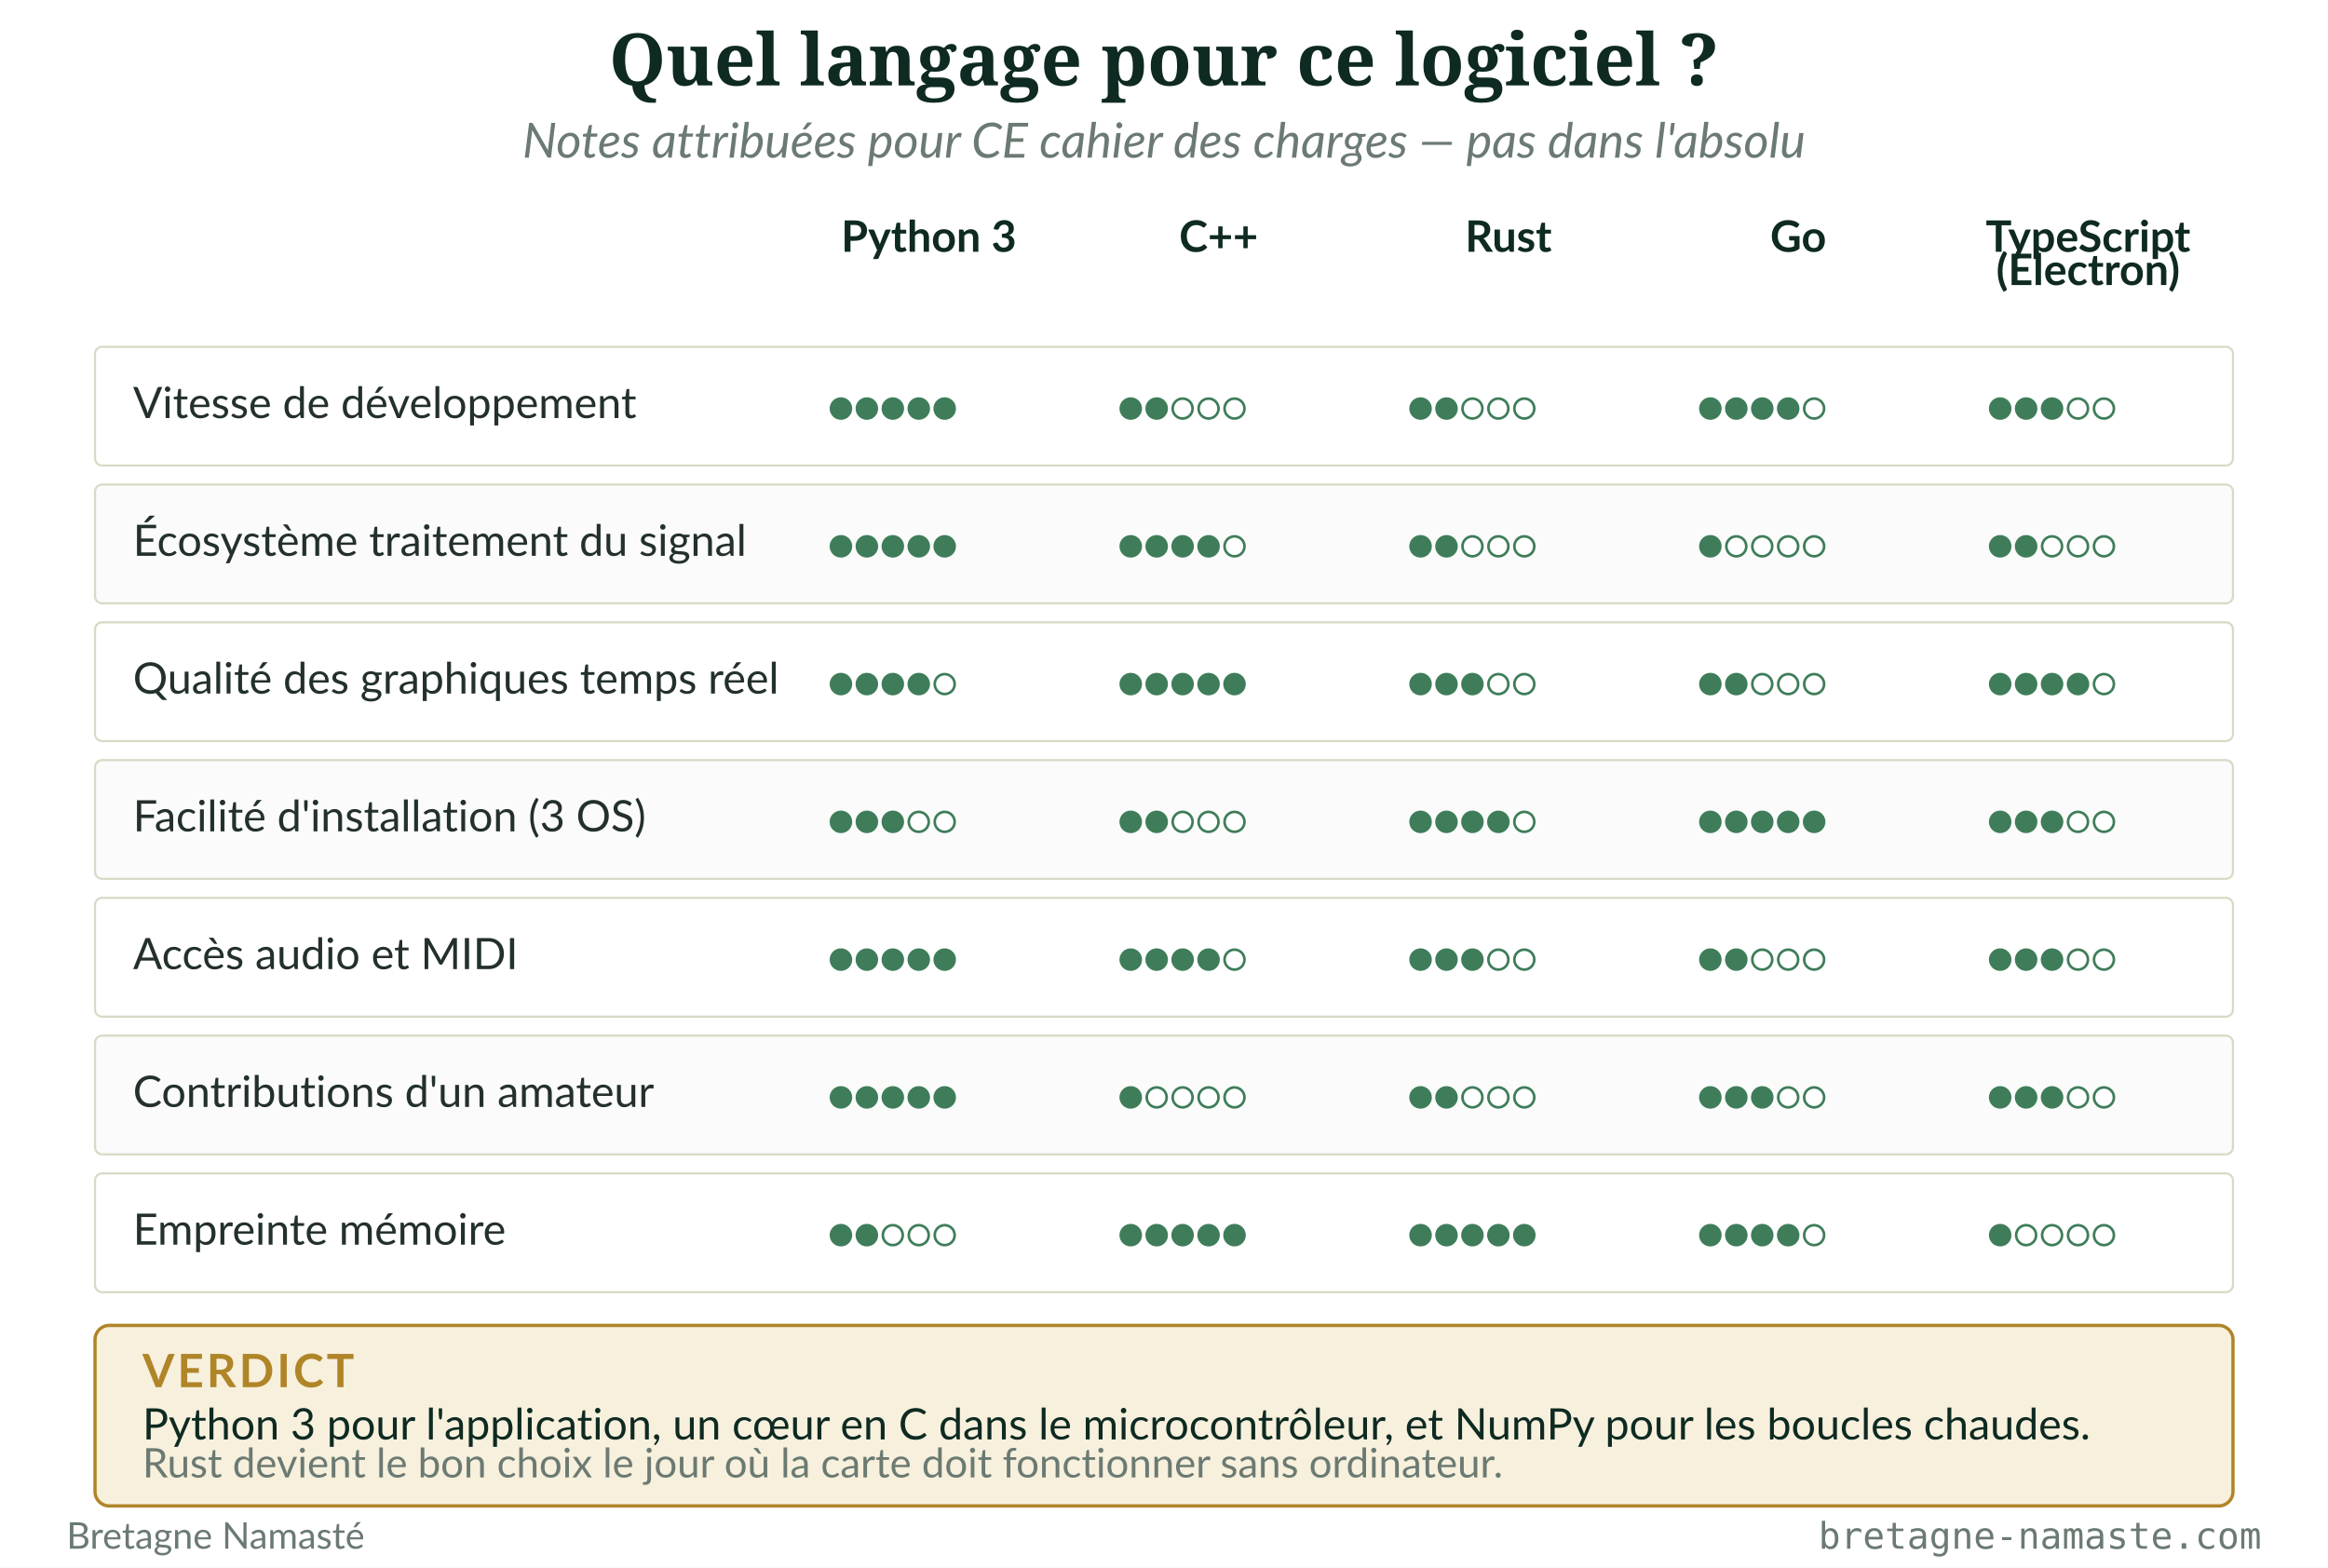
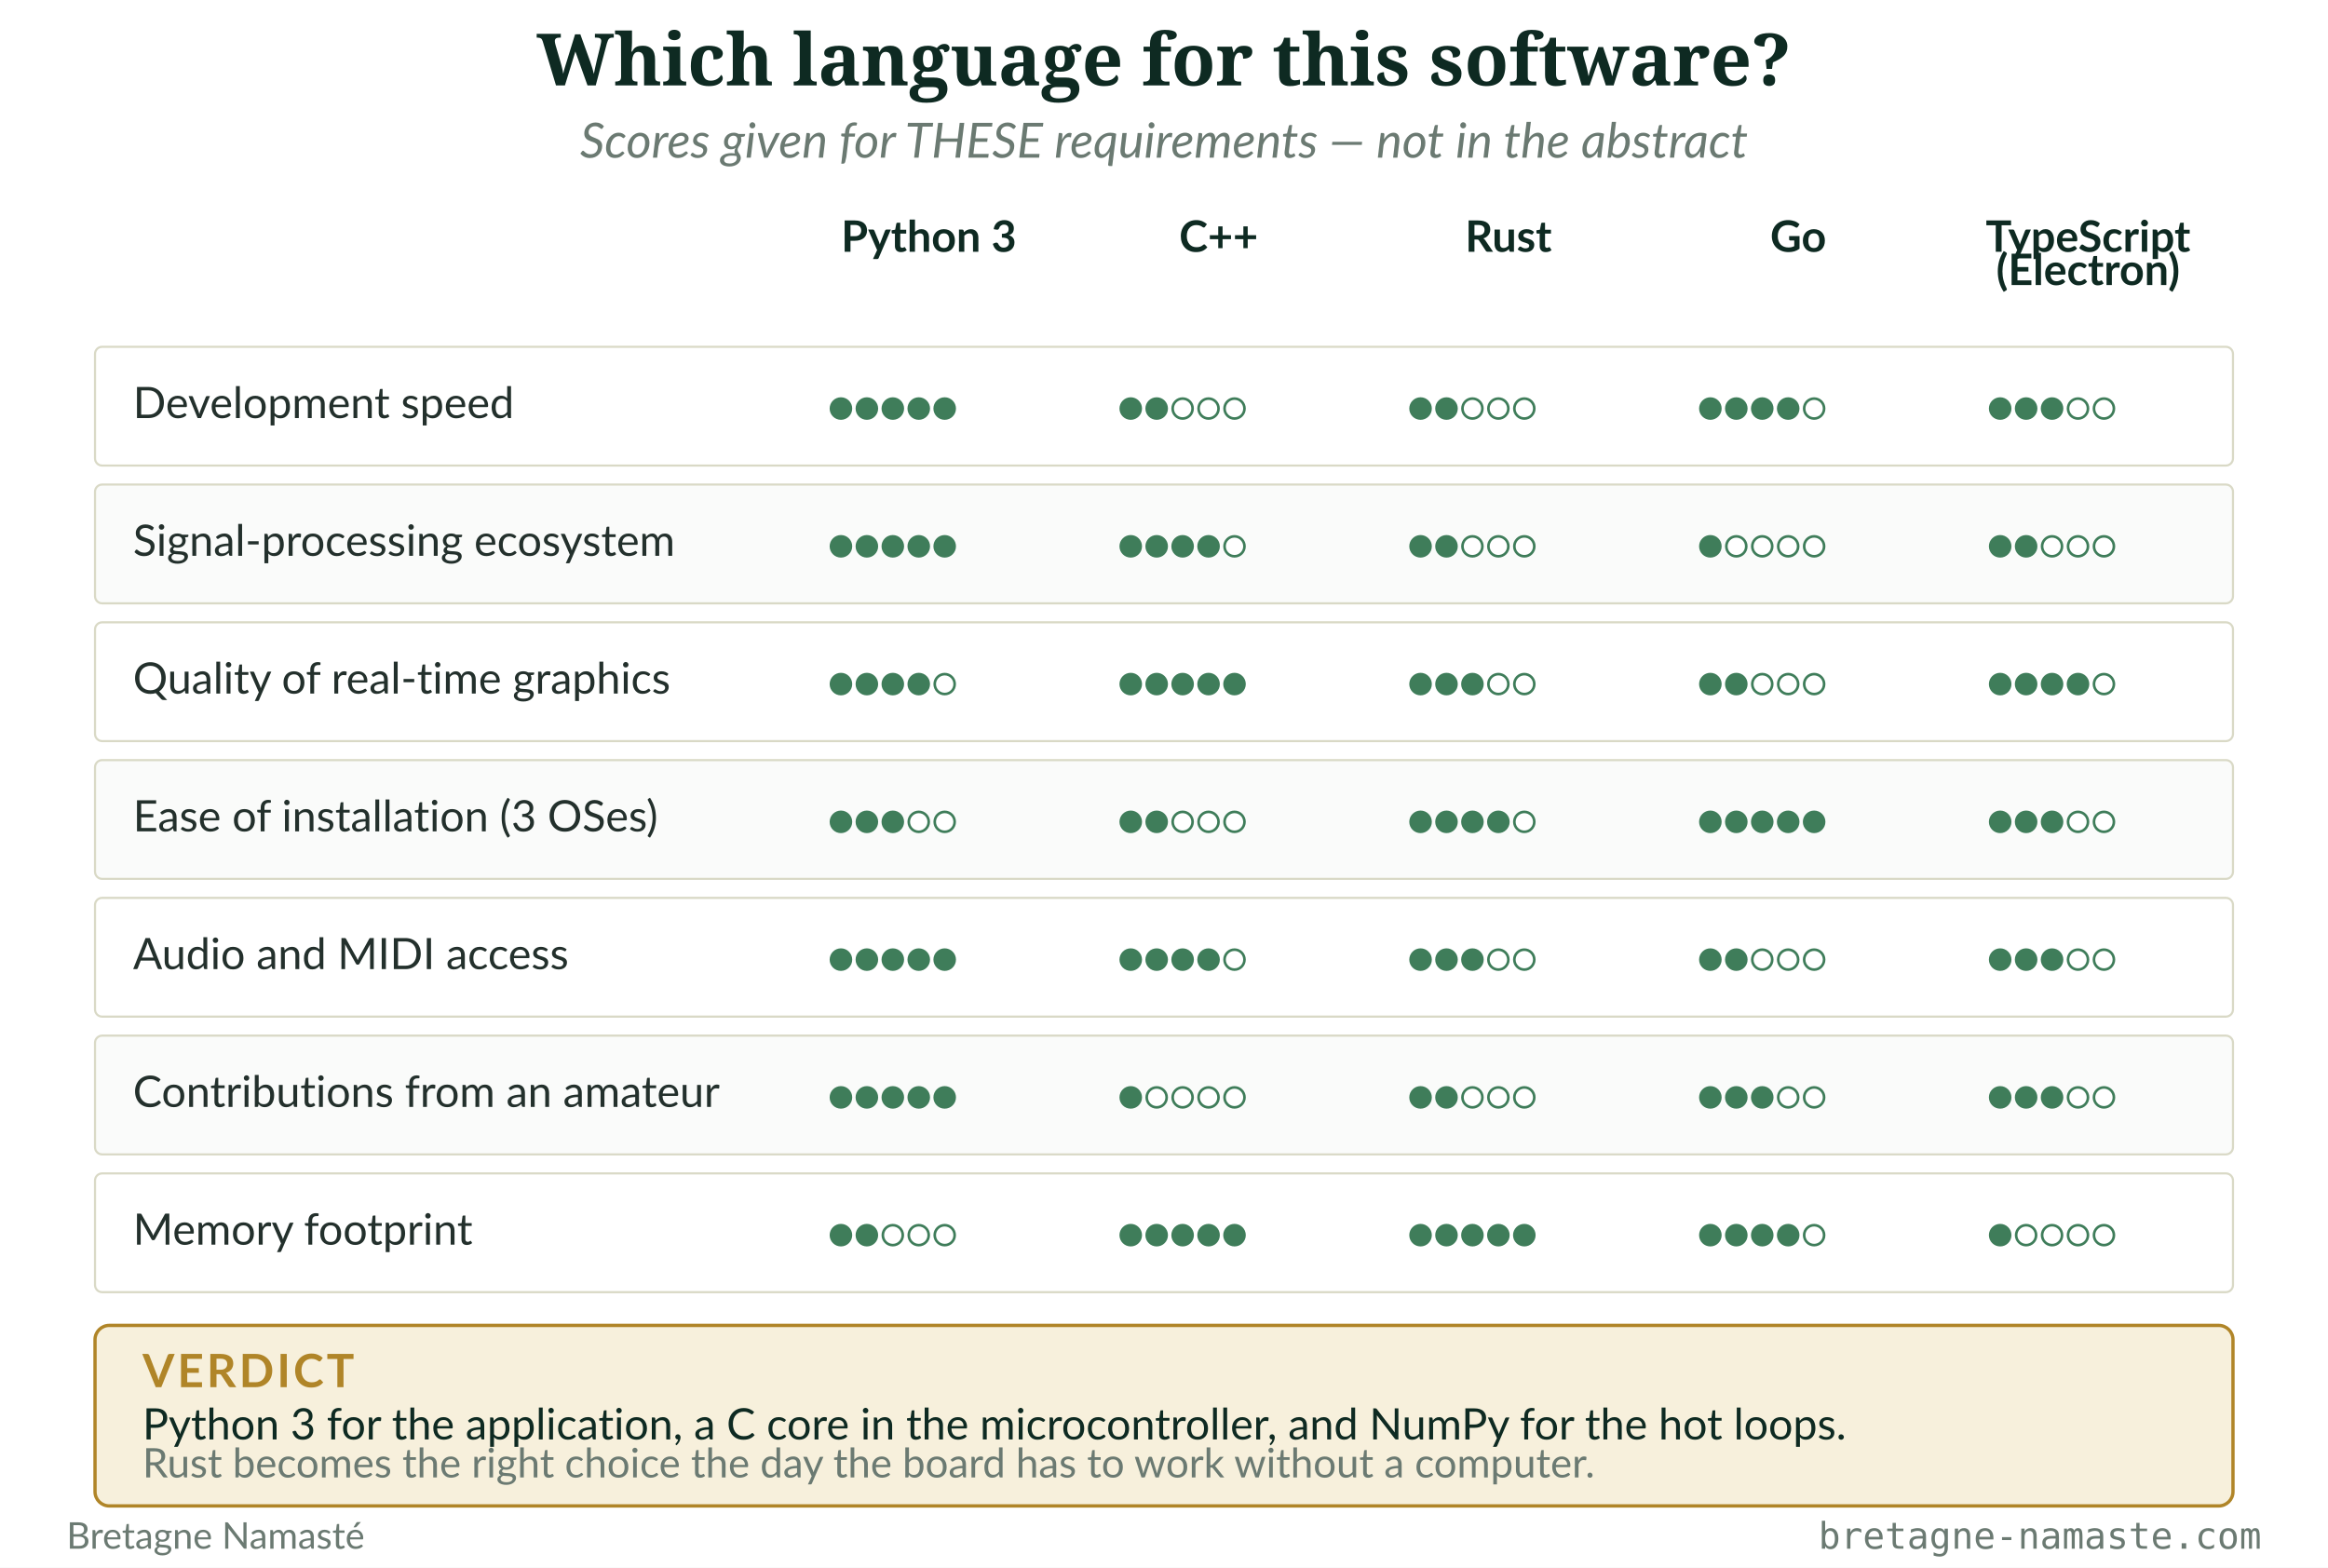
<svg xmlns="http://www.w3.org/2000/svg" viewBox="0 0 980 660" width="980" height="660">
  <defs>
    <marker id="ah" viewBox="0 0 10 10" refX="8.5" refY="5" markerWidth="5.5" markerHeight="5.5" orient="auto-start-reverse">
      <path d="M0,0 L10,5 L0,10 z" fill="#B08528" />
    </marker>
    <marker id="ahb" viewBox="0 0 10 10" refX="8.5" refY="5" markerWidth="5.5" markerHeight="5.5" orient="auto-start-reverse">
      <path d="M0,0 L10,5 L0,10 z" fill="#2F5E86" />
    </marker>
    <marker id="ahv" viewBox="0 0 10 10" refX="8.5" refY="5" markerWidth="5.5" markerHeight="5.5" orient="auto-start-reverse">
      <path d="M0,0 L10,5 L0,10 z" fill="#3F7D5A" />
    </marker>
    <marker id="ahk" viewBox="0 0 10 10" refX="8.5" refY="5" markerWidth="5" markerHeight="5" orient="auto-start-reverse">
      <path d="M0,0 L10,5 L0,10 z" fill="#23302C" />
    </marker>
    <marker id="ahc" viewBox="0 0 10 10" refX="8.5" refY="5" markerWidth="5.5" markerHeight="5.5" orient="auto-start-reverse">
      <path d="M0,0 L10,5 L0,10 z" fill="#A8552E" />
    </marker>
    <pattern id="hatch" width="7" height="7" patternTransform="rotate(45)" patternUnits="userSpaceOnUse">
      <line x1="0" y1="0" x2="0" y2="7" stroke="#E0C073" stroke-width="2.4" />
    </pattern>
    <pattern id="hatchb" width="7" height="7" patternTransform="rotate(45)" patternUnits="userSpaceOnUse">
      <line x1="0" y1="0" x2="0" y2="7" stroke="#cfe0f2" stroke-width="2.8" />
    </pattern>
  </defs>
  <rect width="980" height="660" fill="#FFFFFF" />
-   <text x="490.0" y="35.955" font-family="Cormorant Garamond, serif" font-size="30.42" fill="#0E2A22" text-anchor="middle" font-weight="700" font-style="normal" letter-spacing="0">Quel langage pour ce logiciel ?</text>
-   <text x="490.0" y="66.379" font-family="Lato, sans-serif" font-size="20.47" fill="#6B7A72" text-anchor="middle" font-weight="400" font-style="italic" letter-spacing="0">Notes attribuées pour CE cahier des charges — pas dans l'absolu</text>
+   <text x="490.0" y="35.955" font-family="Cormorant Garamond, serif" font-size="30.42" fill="#0E2A22" text-anchor="middle" font-weight="700" font-style="normal" letter-spacing="0">Which language for this software?</text>
+   <text x="490.0" y="66.379" font-family="Lato, sans-serif" font-size="20.47" fill="#6B7A72" text-anchor="middle" font-weight="400" font-style="italic" letter-spacing="0">Scores given for THESE requirements — not in the abstract</text>
  <text x="391.0" y="106" font-family="Lato, sans-serif" font-size="18.25" fill="#0E2A22" text-anchor="middle" font-weight="700" font-style="normal" letter-spacing="0">Python 3</text>
  <text x="513.0" y="106" font-family="Lato, sans-serif" font-size="18.25" fill="#0E2A22" text-anchor="middle" font-weight="700" font-style="normal" letter-spacing="0">C++</text>
  <text x="635.0" y="106" font-family="Lato, sans-serif" font-size="18.25" fill="#0E2A22" text-anchor="middle" font-weight="700" font-style="normal" letter-spacing="0">Rust</text>
  <text x="757.0" y="106" font-family="Lato, sans-serif" font-size="18.25" fill="#0E2A22" text-anchor="middle" font-weight="700" font-style="normal" letter-spacing="0">Go</text>
  <text x="879.0" y="106" font-family="Lato, sans-serif" font-size="18.25" fill="#0E2A22" text-anchor="middle" font-weight="700" font-style="normal" letter-spacing="0">TypeScript</text>
  <text x="879.0" y="120" font-family="Lato, sans-serif" font-size="18.25" fill="#0E2A22" text-anchor="middle" font-weight="700" font-style="normal" letter-spacing="0">(Electron)</text>
  <rect x="40" y="146" width="900" height="50" rx="3" fill="#fff" stroke="#D9D9C6" stroke-width="0.9" />
-   <text x="56" y="176" font-family="Lato, sans-serif" font-size="18.25" fill="#23302C" text-anchor="start" font-weight="400" font-style="normal" letter-spacing="0">Vitesse de développement</text>
+   <text x="56" y="176" font-family="Lato, sans-serif" font-size="18.25" fill="#23302C" text-anchor="start" font-weight="400" font-style="normal" letter-spacing="0">Development speed</text>
  <circle cx="354.0" cy="172" r="4.2" fill="#3F7D5A" stroke="#3F7D5A" stroke-width="1.1" />
  <circle cx="364.92" cy="172" r="4.2" fill="#3F7D5A" stroke="#3F7D5A" stroke-width="1.1" />
  <circle cx="375.84" cy="172" r="4.2" fill="#3F7D5A" stroke="#3F7D5A" stroke-width="1.1" />
  <circle cx="386.76" cy="172" r="4.2" fill="#3F7D5A" stroke="#3F7D5A" stroke-width="1.1" />
  <circle cx="397.68" cy="172" r="4.2" fill="#3F7D5A" stroke="#3F7D5A" stroke-width="1.1" />
  <circle cx="476.0" cy="172" r="4.2" fill="#3F7D5A" stroke="#3F7D5A" stroke-width="1.1" />
  <circle cx="486.92" cy="172" r="4.2" fill="#3F7D5A" stroke="#3F7D5A" stroke-width="1.1" />
  <circle cx="497.84" cy="172" r="4.2" fill="#fff" stroke="#3F7D5A" stroke-width="1.1" />
  <circle cx="508.76" cy="172" r="4.2" fill="#fff" stroke="#3F7D5A" stroke-width="1.1" />
  <circle cx="519.68" cy="172" r="4.2" fill="#fff" stroke="#3F7D5A" stroke-width="1.1" />
  <circle cx="598.0" cy="172" r="4.2" fill="#3F7D5A" stroke="#3F7D5A" stroke-width="1.1" />
  <circle cx="608.92" cy="172" r="4.2" fill="#3F7D5A" stroke="#3F7D5A" stroke-width="1.1" />
  <circle cx="619.84" cy="172" r="4.2" fill="#fff" stroke="#3F7D5A" stroke-width="1.1" />
  <circle cx="630.76" cy="172" r="4.2" fill="#fff" stroke="#3F7D5A" stroke-width="1.1" />
  <circle cx="641.68" cy="172" r="4.2" fill="#fff" stroke="#3F7D5A" stroke-width="1.1" />
  <circle cx="720.0" cy="172" r="4.2" fill="#3F7D5A" stroke="#3F7D5A" stroke-width="1.1" />
  <circle cx="730.92" cy="172" r="4.2" fill="#3F7D5A" stroke="#3F7D5A" stroke-width="1.1" />
  <circle cx="741.84" cy="172" r="4.2" fill="#3F7D5A" stroke="#3F7D5A" stroke-width="1.1" />
  <circle cx="752.76" cy="172" r="4.2" fill="#3F7D5A" stroke="#3F7D5A" stroke-width="1.1" />
  <circle cx="763.68" cy="172" r="4.2" fill="#fff" stroke="#3F7D5A" stroke-width="1.1" />
  <circle cx="842.0" cy="172" r="4.2" fill="#3F7D5A" stroke="#3F7D5A" stroke-width="1.1" />
  <circle cx="852.92" cy="172" r="4.2" fill="#3F7D5A" stroke="#3F7D5A" stroke-width="1.1" />
  <circle cx="863.84" cy="172" r="4.2" fill="#3F7D5A" stroke="#3F7D5A" stroke-width="1.1" />
  <circle cx="874.76" cy="172" r="4.2" fill="#fff" stroke="#3F7D5A" stroke-width="1.1" />
  <circle cx="885.68" cy="172" r="4.2" fill="#fff" stroke="#3F7D5A" stroke-width="1.1" />
  <rect x="40" y="204" width="900" height="50" rx="3" fill="#FAFBFA" stroke="#D9D9C6" stroke-width="0.9" />
-   <text x="56" y="234" font-family="Lato, sans-serif" font-size="18.25" fill="#23302C" text-anchor="start" font-weight="400" font-style="normal" letter-spacing="0">Écosystème traitement du signal</text>
+   <text x="56" y="234" font-family="Lato, sans-serif" font-size="18.25" fill="#23302C" text-anchor="start" font-weight="400" font-style="normal" letter-spacing="0">Signal-processing ecosystem</text>
  <circle cx="354.0" cy="230" r="4.2" fill="#3F7D5A" stroke="#3F7D5A" stroke-width="1.1" />
  <circle cx="364.92" cy="230" r="4.2" fill="#3F7D5A" stroke="#3F7D5A" stroke-width="1.1" />
  <circle cx="375.84" cy="230" r="4.2" fill="#3F7D5A" stroke="#3F7D5A" stroke-width="1.1" />
  <circle cx="386.76" cy="230" r="4.2" fill="#3F7D5A" stroke="#3F7D5A" stroke-width="1.1" />
  <circle cx="397.68" cy="230" r="4.2" fill="#3F7D5A" stroke="#3F7D5A" stroke-width="1.1" />
  <circle cx="476.0" cy="230" r="4.2" fill="#3F7D5A" stroke="#3F7D5A" stroke-width="1.1" />
  <circle cx="486.92" cy="230" r="4.2" fill="#3F7D5A" stroke="#3F7D5A" stroke-width="1.1" />
  <circle cx="497.84" cy="230" r="4.2" fill="#3F7D5A" stroke="#3F7D5A" stroke-width="1.1" />
  <circle cx="508.76" cy="230" r="4.2" fill="#3F7D5A" stroke="#3F7D5A" stroke-width="1.1" />
  <circle cx="519.68" cy="230" r="4.2" fill="#fff" stroke="#3F7D5A" stroke-width="1.1" />
  <circle cx="598.0" cy="230" r="4.2" fill="#3F7D5A" stroke="#3F7D5A" stroke-width="1.1" />
  <circle cx="608.92" cy="230" r="4.2" fill="#3F7D5A" stroke="#3F7D5A" stroke-width="1.1" />
  <circle cx="619.84" cy="230" r="4.2" fill="#fff" stroke="#3F7D5A" stroke-width="1.1" />
  <circle cx="630.76" cy="230" r="4.2" fill="#fff" stroke="#3F7D5A" stroke-width="1.1" />
  <circle cx="641.68" cy="230" r="4.2" fill="#fff" stroke="#3F7D5A" stroke-width="1.1" />
  <circle cx="720.0" cy="230" r="4.2" fill="#3F7D5A" stroke="#3F7D5A" stroke-width="1.1" />
  <circle cx="730.92" cy="230" r="4.2" fill="#fff" stroke="#3F7D5A" stroke-width="1.1" />
  <circle cx="741.84" cy="230" r="4.2" fill="#fff" stroke="#3F7D5A" stroke-width="1.1" />
  <circle cx="752.76" cy="230" r="4.2" fill="#fff" stroke="#3F7D5A" stroke-width="1.1" />
  <circle cx="763.68" cy="230" r="4.2" fill="#fff" stroke="#3F7D5A" stroke-width="1.1" />
  <circle cx="842.0" cy="230" r="4.2" fill="#3F7D5A" stroke="#3F7D5A" stroke-width="1.1" />
  <circle cx="852.92" cy="230" r="4.2" fill="#3F7D5A" stroke="#3F7D5A" stroke-width="1.1" />
  <circle cx="863.84" cy="230" r="4.2" fill="#fff" stroke="#3F7D5A" stroke-width="1.1" />
  <circle cx="874.76" cy="230" r="4.2" fill="#fff" stroke="#3F7D5A" stroke-width="1.1" />
  <circle cx="885.68" cy="230" r="4.2" fill="#fff" stroke="#3F7D5A" stroke-width="1.1" />
  <rect x="40" y="262" width="900" height="50" rx="3" fill="#fff" stroke="#D9D9C6" stroke-width="0.9" />
-   <text x="56" y="292" font-family="Lato, sans-serif" font-size="18.25" fill="#23302C" text-anchor="start" font-weight="400" font-style="normal" letter-spacing="0">Qualité des graphiques temps réel</text>
+   <text x="56" y="292" font-family="Lato, sans-serif" font-size="18.25" fill="#23302C" text-anchor="start" font-weight="400" font-style="normal" letter-spacing="0">Quality of real-time graphics</text>
  <circle cx="354.0" cy="288" r="4.2" fill="#3F7D5A" stroke="#3F7D5A" stroke-width="1.1" />
  <circle cx="364.92" cy="288" r="4.2" fill="#3F7D5A" stroke="#3F7D5A" stroke-width="1.1" />
  <circle cx="375.84" cy="288" r="4.2" fill="#3F7D5A" stroke="#3F7D5A" stroke-width="1.1" />
  <circle cx="386.76" cy="288" r="4.2" fill="#3F7D5A" stroke="#3F7D5A" stroke-width="1.1" />
  <circle cx="397.68" cy="288" r="4.2" fill="#fff" stroke="#3F7D5A" stroke-width="1.1" />
  <circle cx="476.0" cy="288" r="4.2" fill="#3F7D5A" stroke="#3F7D5A" stroke-width="1.1" />
  <circle cx="486.92" cy="288" r="4.2" fill="#3F7D5A" stroke="#3F7D5A" stroke-width="1.1" />
  <circle cx="497.84" cy="288" r="4.2" fill="#3F7D5A" stroke="#3F7D5A" stroke-width="1.1" />
  <circle cx="508.76" cy="288" r="4.2" fill="#3F7D5A" stroke="#3F7D5A" stroke-width="1.1" />
  <circle cx="519.68" cy="288" r="4.2" fill="#3F7D5A" stroke="#3F7D5A" stroke-width="1.1" />
  <circle cx="598.0" cy="288" r="4.2" fill="#3F7D5A" stroke="#3F7D5A" stroke-width="1.1" />
  <circle cx="608.92" cy="288" r="4.2" fill="#3F7D5A" stroke="#3F7D5A" stroke-width="1.1" />
  <circle cx="619.84" cy="288" r="4.2" fill="#3F7D5A" stroke="#3F7D5A" stroke-width="1.1" />
  <circle cx="630.76" cy="288" r="4.2" fill="#fff" stroke="#3F7D5A" stroke-width="1.1" />
  <circle cx="641.68" cy="288" r="4.2" fill="#fff" stroke="#3F7D5A" stroke-width="1.1" />
  <circle cx="720.0" cy="288" r="4.2" fill="#3F7D5A" stroke="#3F7D5A" stroke-width="1.1" />
  <circle cx="730.92" cy="288" r="4.2" fill="#3F7D5A" stroke="#3F7D5A" stroke-width="1.1" />
  <circle cx="741.84" cy="288" r="4.2" fill="#fff" stroke="#3F7D5A" stroke-width="1.1" />
  <circle cx="752.76" cy="288" r="4.2" fill="#fff" stroke="#3F7D5A" stroke-width="1.1" />
  <circle cx="763.68" cy="288" r="4.2" fill="#fff" stroke="#3F7D5A" stroke-width="1.1" />
  <circle cx="842.0" cy="288" r="4.2" fill="#3F7D5A" stroke="#3F7D5A" stroke-width="1.1" />
  <circle cx="852.92" cy="288" r="4.2" fill="#3F7D5A" stroke="#3F7D5A" stroke-width="1.1" />
  <circle cx="863.84" cy="288" r="4.2" fill="#3F7D5A" stroke="#3F7D5A" stroke-width="1.1" />
  <circle cx="874.76" cy="288" r="4.2" fill="#3F7D5A" stroke="#3F7D5A" stroke-width="1.1" />
  <circle cx="885.68" cy="288" r="4.2" fill="#fff" stroke="#3F7D5A" stroke-width="1.1" />
  <rect x="40" y="320" width="900" height="50" rx="3" fill="#FAFBFA" stroke="#D9D9C6" stroke-width="0.9" />
-   <text x="56" y="350" font-family="Lato, sans-serif" font-size="18.25" fill="#23302C" text-anchor="start" font-weight="400" font-style="normal" letter-spacing="0">Facilité d'installation (3 OS)</text>
+   <text x="56" y="350" font-family="Lato, sans-serif" font-size="18.25" fill="#23302C" text-anchor="start" font-weight="400" font-style="normal" letter-spacing="0">Ease of installation (3 OSes)</text>
  <circle cx="354.0" cy="346" r="4.2" fill="#3F7D5A" stroke="#3F7D5A" stroke-width="1.1" />
  <circle cx="364.92" cy="346" r="4.2" fill="#3F7D5A" stroke="#3F7D5A" stroke-width="1.1" />
  <circle cx="375.84" cy="346" r="4.2" fill="#3F7D5A" stroke="#3F7D5A" stroke-width="1.1" />
  <circle cx="386.76" cy="346" r="4.2" fill="#fff" stroke="#3F7D5A" stroke-width="1.1" />
  <circle cx="397.68" cy="346" r="4.2" fill="#fff" stroke="#3F7D5A" stroke-width="1.1" />
  <circle cx="476.0" cy="346" r="4.2" fill="#3F7D5A" stroke="#3F7D5A" stroke-width="1.1" />
  <circle cx="486.92" cy="346" r="4.2" fill="#3F7D5A" stroke="#3F7D5A" stroke-width="1.1" />
  <circle cx="497.84" cy="346" r="4.2" fill="#fff" stroke="#3F7D5A" stroke-width="1.1" />
  <circle cx="508.76" cy="346" r="4.2" fill="#fff" stroke="#3F7D5A" stroke-width="1.1" />
  <circle cx="519.68" cy="346" r="4.2" fill="#fff" stroke="#3F7D5A" stroke-width="1.1" />
  <circle cx="598.0" cy="346" r="4.2" fill="#3F7D5A" stroke="#3F7D5A" stroke-width="1.1" />
  <circle cx="608.92" cy="346" r="4.2" fill="#3F7D5A" stroke="#3F7D5A" stroke-width="1.1" />
  <circle cx="619.84" cy="346" r="4.2" fill="#3F7D5A" stroke="#3F7D5A" stroke-width="1.1" />
  <circle cx="630.76" cy="346" r="4.2" fill="#3F7D5A" stroke="#3F7D5A" stroke-width="1.1" />
  <circle cx="641.68" cy="346" r="4.2" fill="#fff" stroke="#3F7D5A" stroke-width="1.1" />
  <circle cx="720.0" cy="346" r="4.2" fill="#3F7D5A" stroke="#3F7D5A" stroke-width="1.1" />
  <circle cx="730.92" cy="346" r="4.2" fill="#3F7D5A" stroke="#3F7D5A" stroke-width="1.1" />
  <circle cx="741.84" cy="346" r="4.2" fill="#3F7D5A" stroke="#3F7D5A" stroke-width="1.1" />
  <circle cx="752.76" cy="346" r="4.2" fill="#3F7D5A" stroke="#3F7D5A" stroke-width="1.1" />
  <circle cx="763.68" cy="346" r="4.2" fill="#3F7D5A" stroke="#3F7D5A" stroke-width="1.1" />
  <circle cx="842.0" cy="346" r="4.2" fill="#3F7D5A" stroke="#3F7D5A" stroke-width="1.1" />
  <circle cx="852.92" cy="346" r="4.2" fill="#3F7D5A" stroke="#3F7D5A" stroke-width="1.1" />
  <circle cx="863.84" cy="346" r="4.2" fill="#3F7D5A" stroke="#3F7D5A" stroke-width="1.1" />
  <circle cx="874.76" cy="346" r="4.2" fill="#fff" stroke="#3F7D5A" stroke-width="1.1" />
  <circle cx="885.68" cy="346" r="4.2" fill="#fff" stroke="#3F7D5A" stroke-width="1.1" />
  <rect x="40" y="378" width="900" height="50" rx="3" fill="#fff" stroke="#D9D9C6" stroke-width="0.9" />
-   <text x="56" y="408" font-family="Lato, sans-serif" font-size="18.25" fill="#23302C" text-anchor="start" font-weight="400" font-style="normal" letter-spacing="0">Accès audio et MIDI</text>
+   <text x="56" y="408" font-family="Lato, sans-serif" font-size="18.25" fill="#23302C" text-anchor="start" font-weight="400" font-style="normal" letter-spacing="0">Audio and MIDI access</text>
  <circle cx="354.0" cy="404" r="4.2" fill="#3F7D5A" stroke="#3F7D5A" stroke-width="1.1" />
  <circle cx="364.92" cy="404" r="4.2" fill="#3F7D5A" stroke="#3F7D5A" stroke-width="1.1" />
  <circle cx="375.84" cy="404" r="4.2" fill="#3F7D5A" stroke="#3F7D5A" stroke-width="1.1" />
  <circle cx="386.76" cy="404" r="4.2" fill="#3F7D5A" stroke="#3F7D5A" stroke-width="1.1" />
  <circle cx="397.68" cy="404" r="4.2" fill="#3F7D5A" stroke="#3F7D5A" stroke-width="1.1" />
  <circle cx="476.0" cy="404" r="4.2" fill="#3F7D5A" stroke="#3F7D5A" stroke-width="1.1" />
  <circle cx="486.92" cy="404" r="4.2" fill="#3F7D5A" stroke="#3F7D5A" stroke-width="1.1" />
  <circle cx="497.84" cy="404" r="4.2" fill="#3F7D5A" stroke="#3F7D5A" stroke-width="1.1" />
  <circle cx="508.76" cy="404" r="4.2" fill="#3F7D5A" stroke="#3F7D5A" stroke-width="1.1" />
  <circle cx="519.68" cy="404" r="4.2" fill="#fff" stroke="#3F7D5A" stroke-width="1.1" />
  <circle cx="598.0" cy="404" r="4.2" fill="#3F7D5A" stroke="#3F7D5A" stroke-width="1.1" />
  <circle cx="608.92" cy="404" r="4.2" fill="#3F7D5A" stroke="#3F7D5A" stroke-width="1.1" />
  <circle cx="619.84" cy="404" r="4.2" fill="#3F7D5A" stroke="#3F7D5A" stroke-width="1.1" />
  <circle cx="630.76" cy="404" r="4.2" fill="#fff" stroke="#3F7D5A" stroke-width="1.1" />
  <circle cx="641.68" cy="404" r="4.2" fill="#fff" stroke="#3F7D5A" stroke-width="1.1" />
  <circle cx="720.0" cy="404" r="4.2" fill="#3F7D5A" stroke="#3F7D5A" stroke-width="1.1" />
  <circle cx="730.92" cy="404" r="4.2" fill="#3F7D5A" stroke="#3F7D5A" stroke-width="1.1" />
  <circle cx="741.84" cy="404" r="4.2" fill="#fff" stroke="#3F7D5A" stroke-width="1.1" />
  <circle cx="752.76" cy="404" r="4.2" fill="#fff" stroke="#3F7D5A" stroke-width="1.1" />
  <circle cx="763.68" cy="404" r="4.2" fill="#fff" stroke="#3F7D5A" stroke-width="1.1" />
  <circle cx="842.0" cy="404" r="4.2" fill="#3F7D5A" stroke="#3F7D5A" stroke-width="1.1" />
  <circle cx="852.92" cy="404" r="4.2" fill="#3F7D5A" stroke="#3F7D5A" stroke-width="1.1" />
  <circle cx="863.84" cy="404" r="4.2" fill="#3F7D5A" stroke="#3F7D5A" stroke-width="1.1" />
  <circle cx="874.76" cy="404" r="4.2" fill="#fff" stroke="#3F7D5A" stroke-width="1.1" />
  <circle cx="885.68" cy="404" r="4.2" fill="#fff" stroke="#3F7D5A" stroke-width="1.1" />
  <rect x="40" y="436" width="900" height="50" rx="3" fill="#FAFBFA" stroke="#D9D9C6" stroke-width="0.9" />
-   <text x="56" y="466" font-family="Lato, sans-serif" font-size="18.25" fill="#23302C" text-anchor="start" font-weight="400" font-style="normal" letter-spacing="0">Contributions d'un amateur</text>
+   <text x="56" y="466" font-family="Lato, sans-serif" font-size="18.25" fill="#23302C" text-anchor="start" font-weight="400" font-style="normal" letter-spacing="0">Contributions from an amateur</text>
  <circle cx="354.0" cy="462" r="4.2" fill="#3F7D5A" stroke="#3F7D5A" stroke-width="1.1" />
  <circle cx="364.92" cy="462" r="4.2" fill="#3F7D5A" stroke="#3F7D5A" stroke-width="1.1" />
  <circle cx="375.84" cy="462" r="4.2" fill="#3F7D5A" stroke="#3F7D5A" stroke-width="1.1" />
  <circle cx="386.76" cy="462" r="4.2" fill="#3F7D5A" stroke="#3F7D5A" stroke-width="1.1" />
  <circle cx="397.68" cy="462" r="4.2" fill="#3F7D5A" stroke="#3F7D5A" stroke-width="1.1" />
  <circle cx="476.0" cy="462" r="4.2" fill="#3F7D5A" stroke="#3F7D5A" stroke-width="1.1" />
  <circle cx="486.92" cy="462" r="4.2" fill="#fff" stroke="#3F7D5A" stroke-width="1.1" />
  <circle cx="497.84" cy="462" r="4.2" fill="#fff" stroke="#3F7D5A" stroke-width="1.1" />
  <circle cx="508.76" cy="462" r="4.2" fill="#fff" stroke="#3F7D5A" stroke-width="1.1" />
  <circle cx="519.68" cy="462" r="4.2" fill="#fff" stroke="#3F7D5A" stroke-width="1.1" />
  <circle cx="598.0" cy="462" r="4.2" fill="#3F7D5A" stroke="#3F7D5A" stroke-width="1.1" />
  <circle cx="608.92" cy="462" r="4.2" fill="#3F7D5A" stroke="#3F7D5A" stroke-width="1.1" />
  <circle cx="619.84" cy="462" r="4.2" fill="#fff" stroke="#3F7D5A" stroke-width="1.1" />
  <circle cx="630.76" cy="462" r="4.2" fill="#fff" stroke="#3F7D5A" stroke-width="1.1" />
  <circle cx="641.68" cy="462" r="4.2" fill="#fff" stroke="#3F7D5A" stroke-width="1.1" />
  <circle cx="720.0" cy="462" r="4.2" fill="#3F7D5A" stroke="#3F7D5A" stroke-width="1.1" />
  <circle cx="730.92" cy="462" r="4.2" fill="#3F7D5A" stroke="#3F7D5A" stroke-width="1.1" />
  <circle cx="741.84" cy="462" r="4.2" fill="#3F7D5A" stroke="#3F7D5A" stroke-width="1.1" />
  <circle cx="752.76" cy="462" r="4.2" fill="#fff" stroke="#3F7D5A" stroke-width="1.1" />
  <circle cx="763.68" cy="462" r="4.2" fill="#fff" stroke="#3F7D5A" stroke-width="1.1" />
  <circle cx="842.0" cy="462" r="4.2" fill="#3F7D5A" stroke="#3F7D5A" stroke-width="1.1" />
  <circle cx="852.92" cy="462" r="4.2" fill="#3F7D5A" stroke="#3F7D5A" stroke-width="1.1" />
  <circle cx="863.84" cy="462" r="4.2" fill="#3F7D5A" stroke="#3F7D5A" stroke-width="1.1" />
  <circle cx="874.76" cy="462" r="4.2" fill="#fff" stroke="#3F7D5A" stroke-width="1.1" />
  <circle cx="885.68" cy="462" r="4.2" fill="#fff" stroke="#3F7D5A" stroke-width="1.1" />
  <rect x="40" y="494" width="900" height="50" rx="3" fill="#fff" stroke="#D9D9C6" stroke-width="0.9" />
-   <text x="56" y="524" font-family="Lato, sans-serif" font-size="18.25" fill="#23302C" text-anchor="start" font-weight="400" font-style="normal" letter-spacing="0">Empreinte mémoire</text>
+   <text x="56" y="524" font-family="Lato, sans-serif" font-size="18.25" fill="#23302C" text-anchor="start" font-weight="400" font-style="normal" letter-spacing="0">Memory footprint</text>
  <circle cx="354.0" cy="520" r="4.2" fill="#3F7D5A" stroke="#3F7D5A" stroke-width="1.1" />
  <circle cx="364.92" cy="520" r="4.2" fill="#3F7D5A" stroke="#3F7D5A" stroke-width="1.1" />
  <circle cx="375.84" cy="520" r="4.2" fill="#fff" stroke="#3F7D5A" stroke-width="1.1" />
  <circle cx="386.76" cy="520" r="4.2" fill="#fff" stroke="#3F7D5A" stroke-width="1.1" />
  <circle cx="397.68" cy="520" r="4.2" fill="#fff" stroke="#3F7D5A" stroke-width="1.1" />
  <circle cx="476.0" cy="520" r="4.2" fill="#3F7D5A" stroke="#3F7D5A" stroke-width="1.1" />
  <circle cx="486.92" cy="520" r="4.2" fill="#3F7D5A" stroke="#3F7D5A" stroke-width="1.1" />
  <circle cx="497.84" cy="520" r="4.2" fill="#3F7D5A" stroke="#3F7D5A" stroke-width="1.1" />
  <circle cx="508.76" cy="520" r="4.2" fill="#3F7D5A" stroke="#3F7D5A" stroke-width="1.1" />
  <circle cx="519.68" cy="520" r="4.2" fill="#3F7D5A" stroke="#3F7D5A" stroke-width="1.1" />
  <circle cx="598.0" cy="520" r="4.2" fill="#3F7D5A" stroke="#3F7D5A" stroke-width="1.1" />
  <circle cx="608.92" cy="520" r="4.2" fill="#3F7D5A" stroke="#3F7D5A" stroke-width="1.1" />
  <circle cx="619.84" cy="520" r="4.2" fill="#3F7D5A" stroke="#3F7D5A" stroke-width="1.1" />
  <circle cx="630.76" cy="520" r="4.2" fill="#3F7D5A" stroke="#3F7D5A" stroke-width="1.1" />
  <circle cx="641.68" cy="520" r="4.2" fill="#3F7D5A" stroke="#3F7D5A" stroke-width="1.1" />
  <circle cx="720.0" cy="520" r="4.2" fill="#3F7D5A" stroke="#3F7D5A" stroke-width="1.1" />
  <circle cx="730.92" cy="520" r="4.2" fill="#3F7D5A" stroke="#3F7D5A" stroke-width="1.1" />
  <circle cx="741.84" cy="520" r="4.2" fill="#3F7D5A" stroke="#3F7D5A" stroke-width="1.1" />
  <circle cx="752.76" cy="520" r="4.2" fill="#3F7D5A" stroke="#3F7D5A" stroke-width="1.1" />
  <circle cx="763.68" cy="520" r="4.2" fill="#fff" stroke="#3F7D5A" stroke-width="1.1" />
  <circle cx="842.0" cy="520" r="4.2" fill="#3F7D5A" stroke="#3F7D5A" stroke-width="1.1" />
  <circle cx="852.92" cy="520" r="4.2" fill="#fff" stroke="#3F7D5A" stroke-width="1.1" />
  <circle cx="863.84" cy="520" r="4.2" fill="#fff" stroke="#3F7D5A" stroke-width="1.1" />
  <circle cx="874.76" cy="520" r="4.2" fill="#fff" stroke="#3F7D5A" stroke-width="1.1" />
  <circle cx="885.68" cy="520" r="4.2" fill="#fff" stroke="#3F7D5A" stroke-width="1.1" />
  <rect x="40" y="558" width="900" height="76" rx="6" fill="#F7F0DC" stroke="#B08528" stroke-width="1.4" />
  <text x="60" y="584" font-family="Lato, sans-serif" font-size="19.36" fill="#B08528" text-anchor="start" font-weight="700" font-style="normal" letter-spacing="1.2">VERDICT</text>
-   <text x="60" y="606" font-family="Lato, sans-serif" font-size="18.25" fill="#0E2A22" text-anchor="start" font-weight="400" font-style="normal" letter-spacing="0">Python 3 pour l'application, un cœur en C dans le microcontrôleur, et NumPy pour les boucles chaudes.</text>
-   <text x="60" y="622" font-family="Lato, sans-serif" font-size="17.15" fill="#6B7A72" text-anchor="start" font-weight="400" font-style="normal" letter-spacing="0">Rust devient le bon choix le jour où la carte doit fonctionner sans ordinateur.</text>
+   <text x="60" y="606" font-family="Lato, sans-serif" font-size="18.25" fill="#0E2A22" text-anchor="start" font-weight="400" font-style="normal" letter-spacing="0">Python 3 for the application, a C core in the microcontroller, and NumPy for the hot loops.</text>
+   <text x="60" y="622" font-family="Lato, sans-serif" font-size="17.15" fill="#6B7A72" text-anchor="start" font-weight="400" font-style="normal" letter-spacing="0">Rust becomes the right choice the day the board has to work without a computer.</text>
  <text x="28" y="652" font-family="Lato, sans-serif" font-size="15.49" fill="#6B7A72" text-anchor="start" font-weight="400" font-style="normal" letter-spacing="0">Bretagne Namasté</text>
  <text x="952" y="652" font-family="DejaVu Sans Mono, monospace" font-size="15.49" fill="#6B7A72" text-anchor="end" font-weight="400" font-style="normal" letter-spacing="0">bretagne-namaste.com</text>
</svg>
